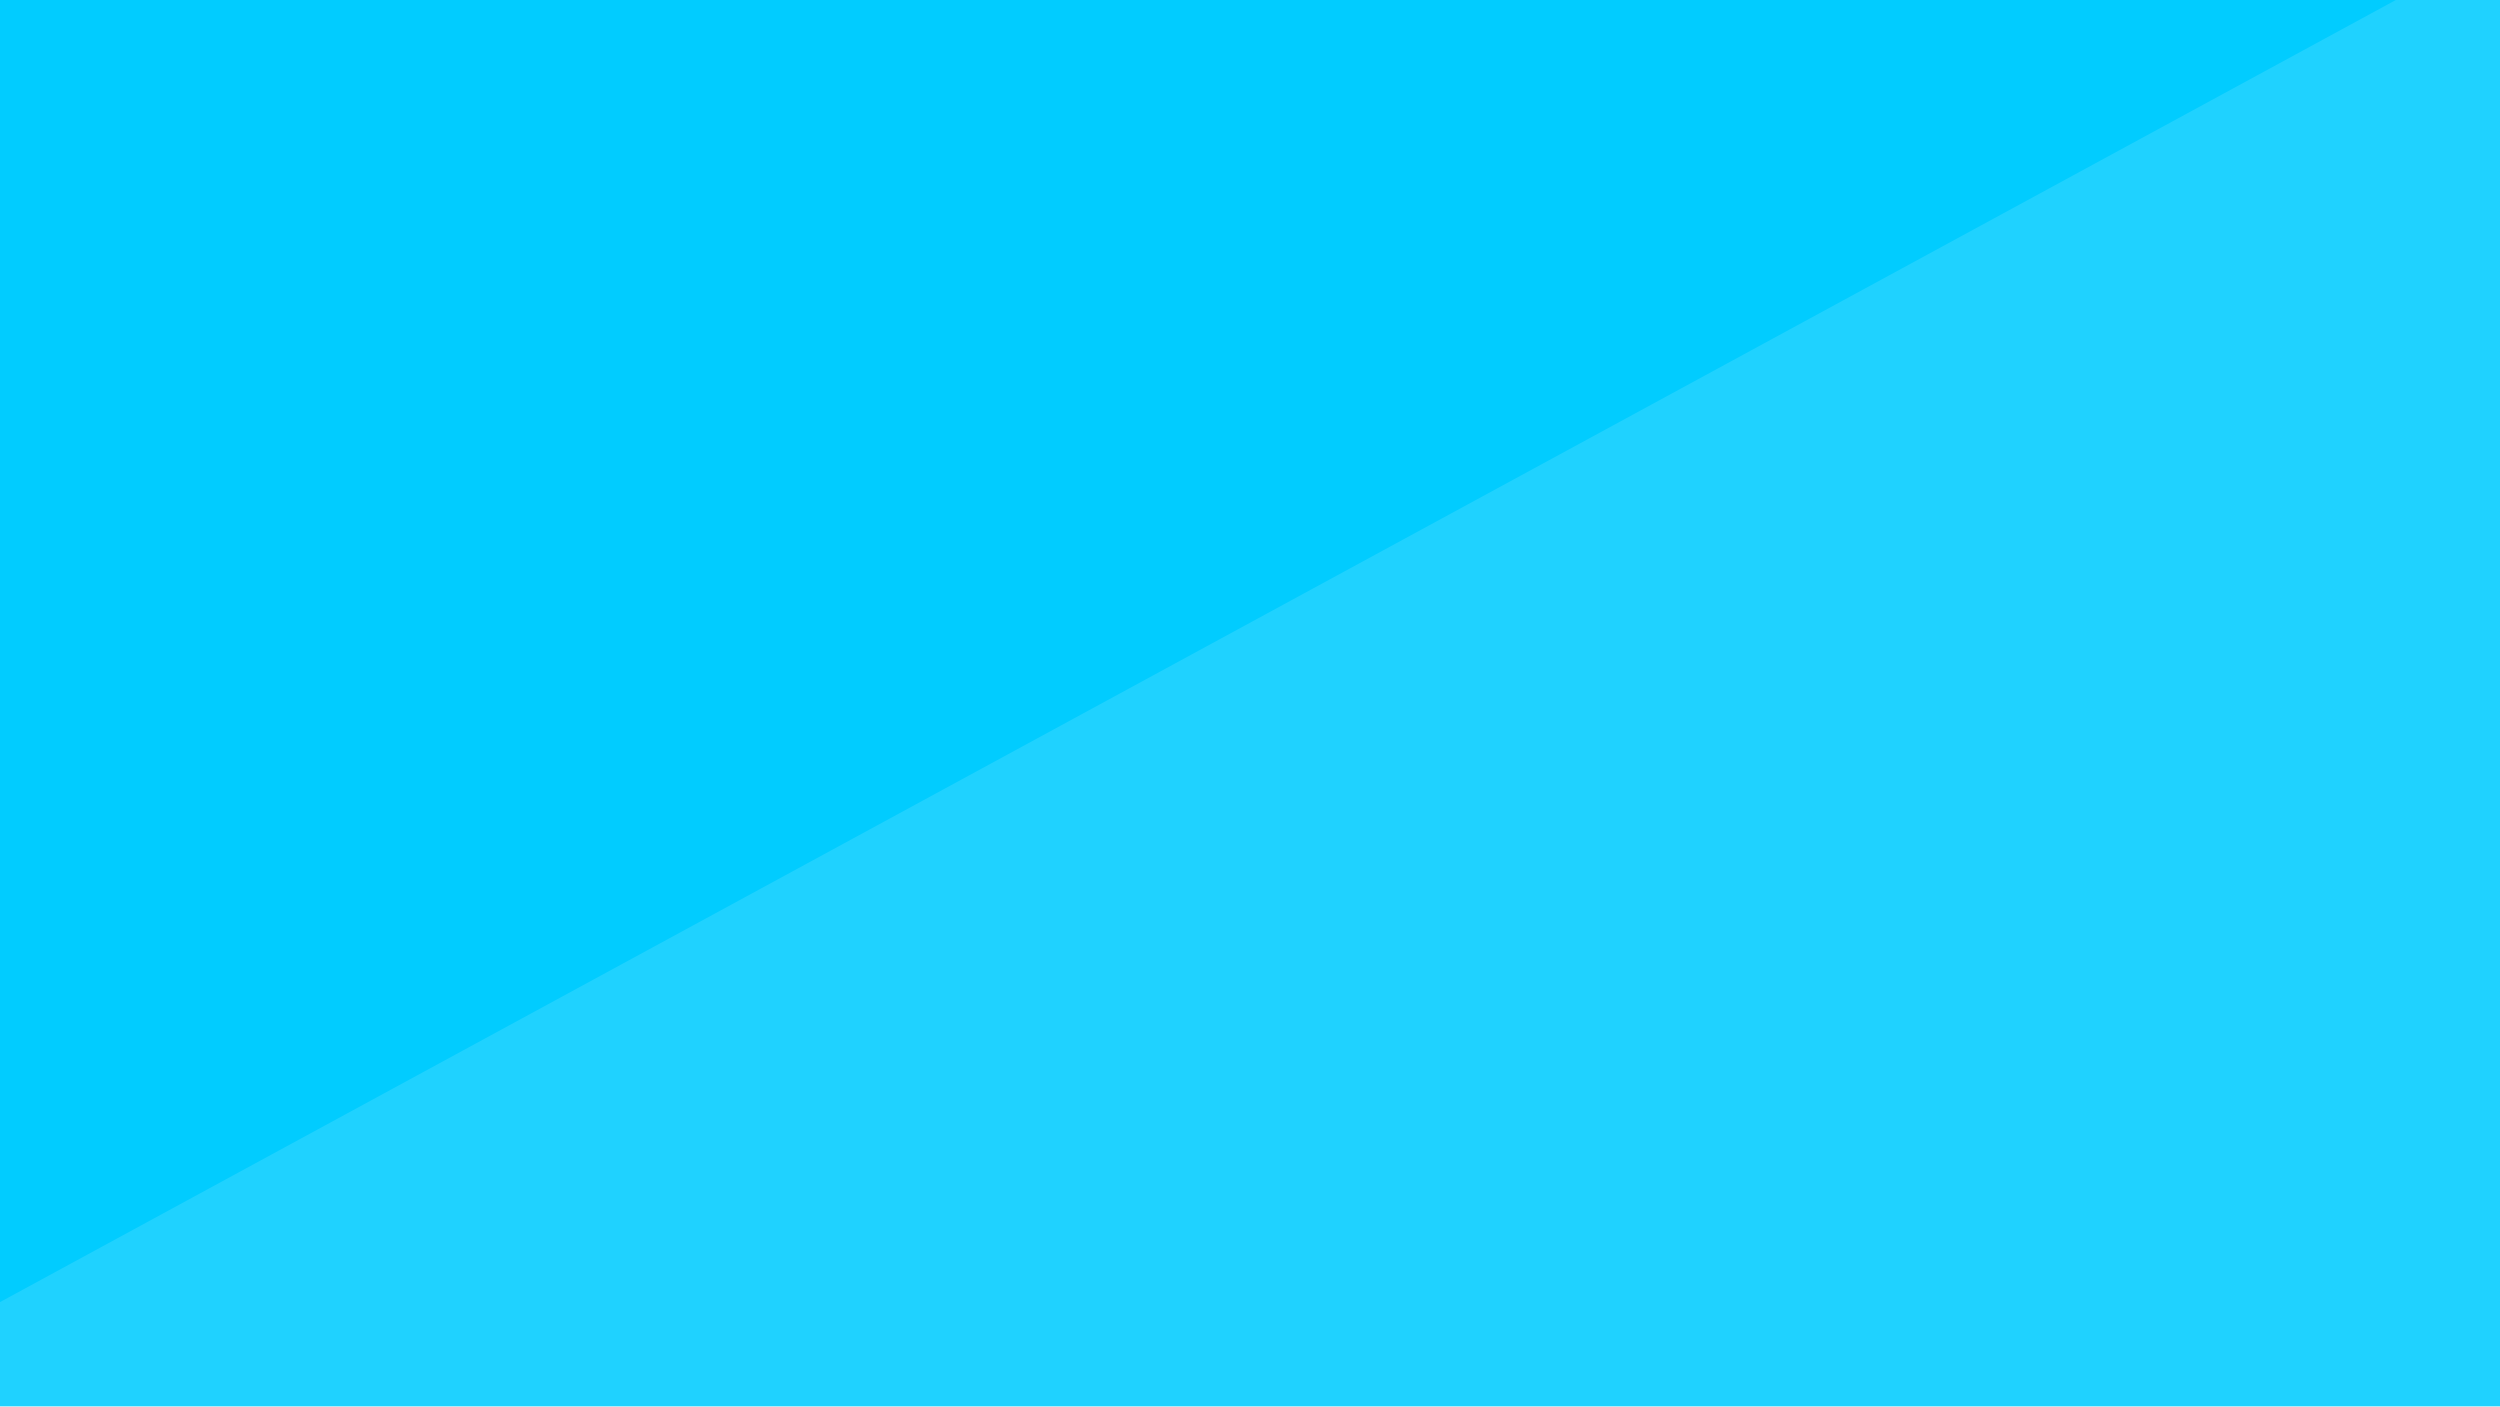
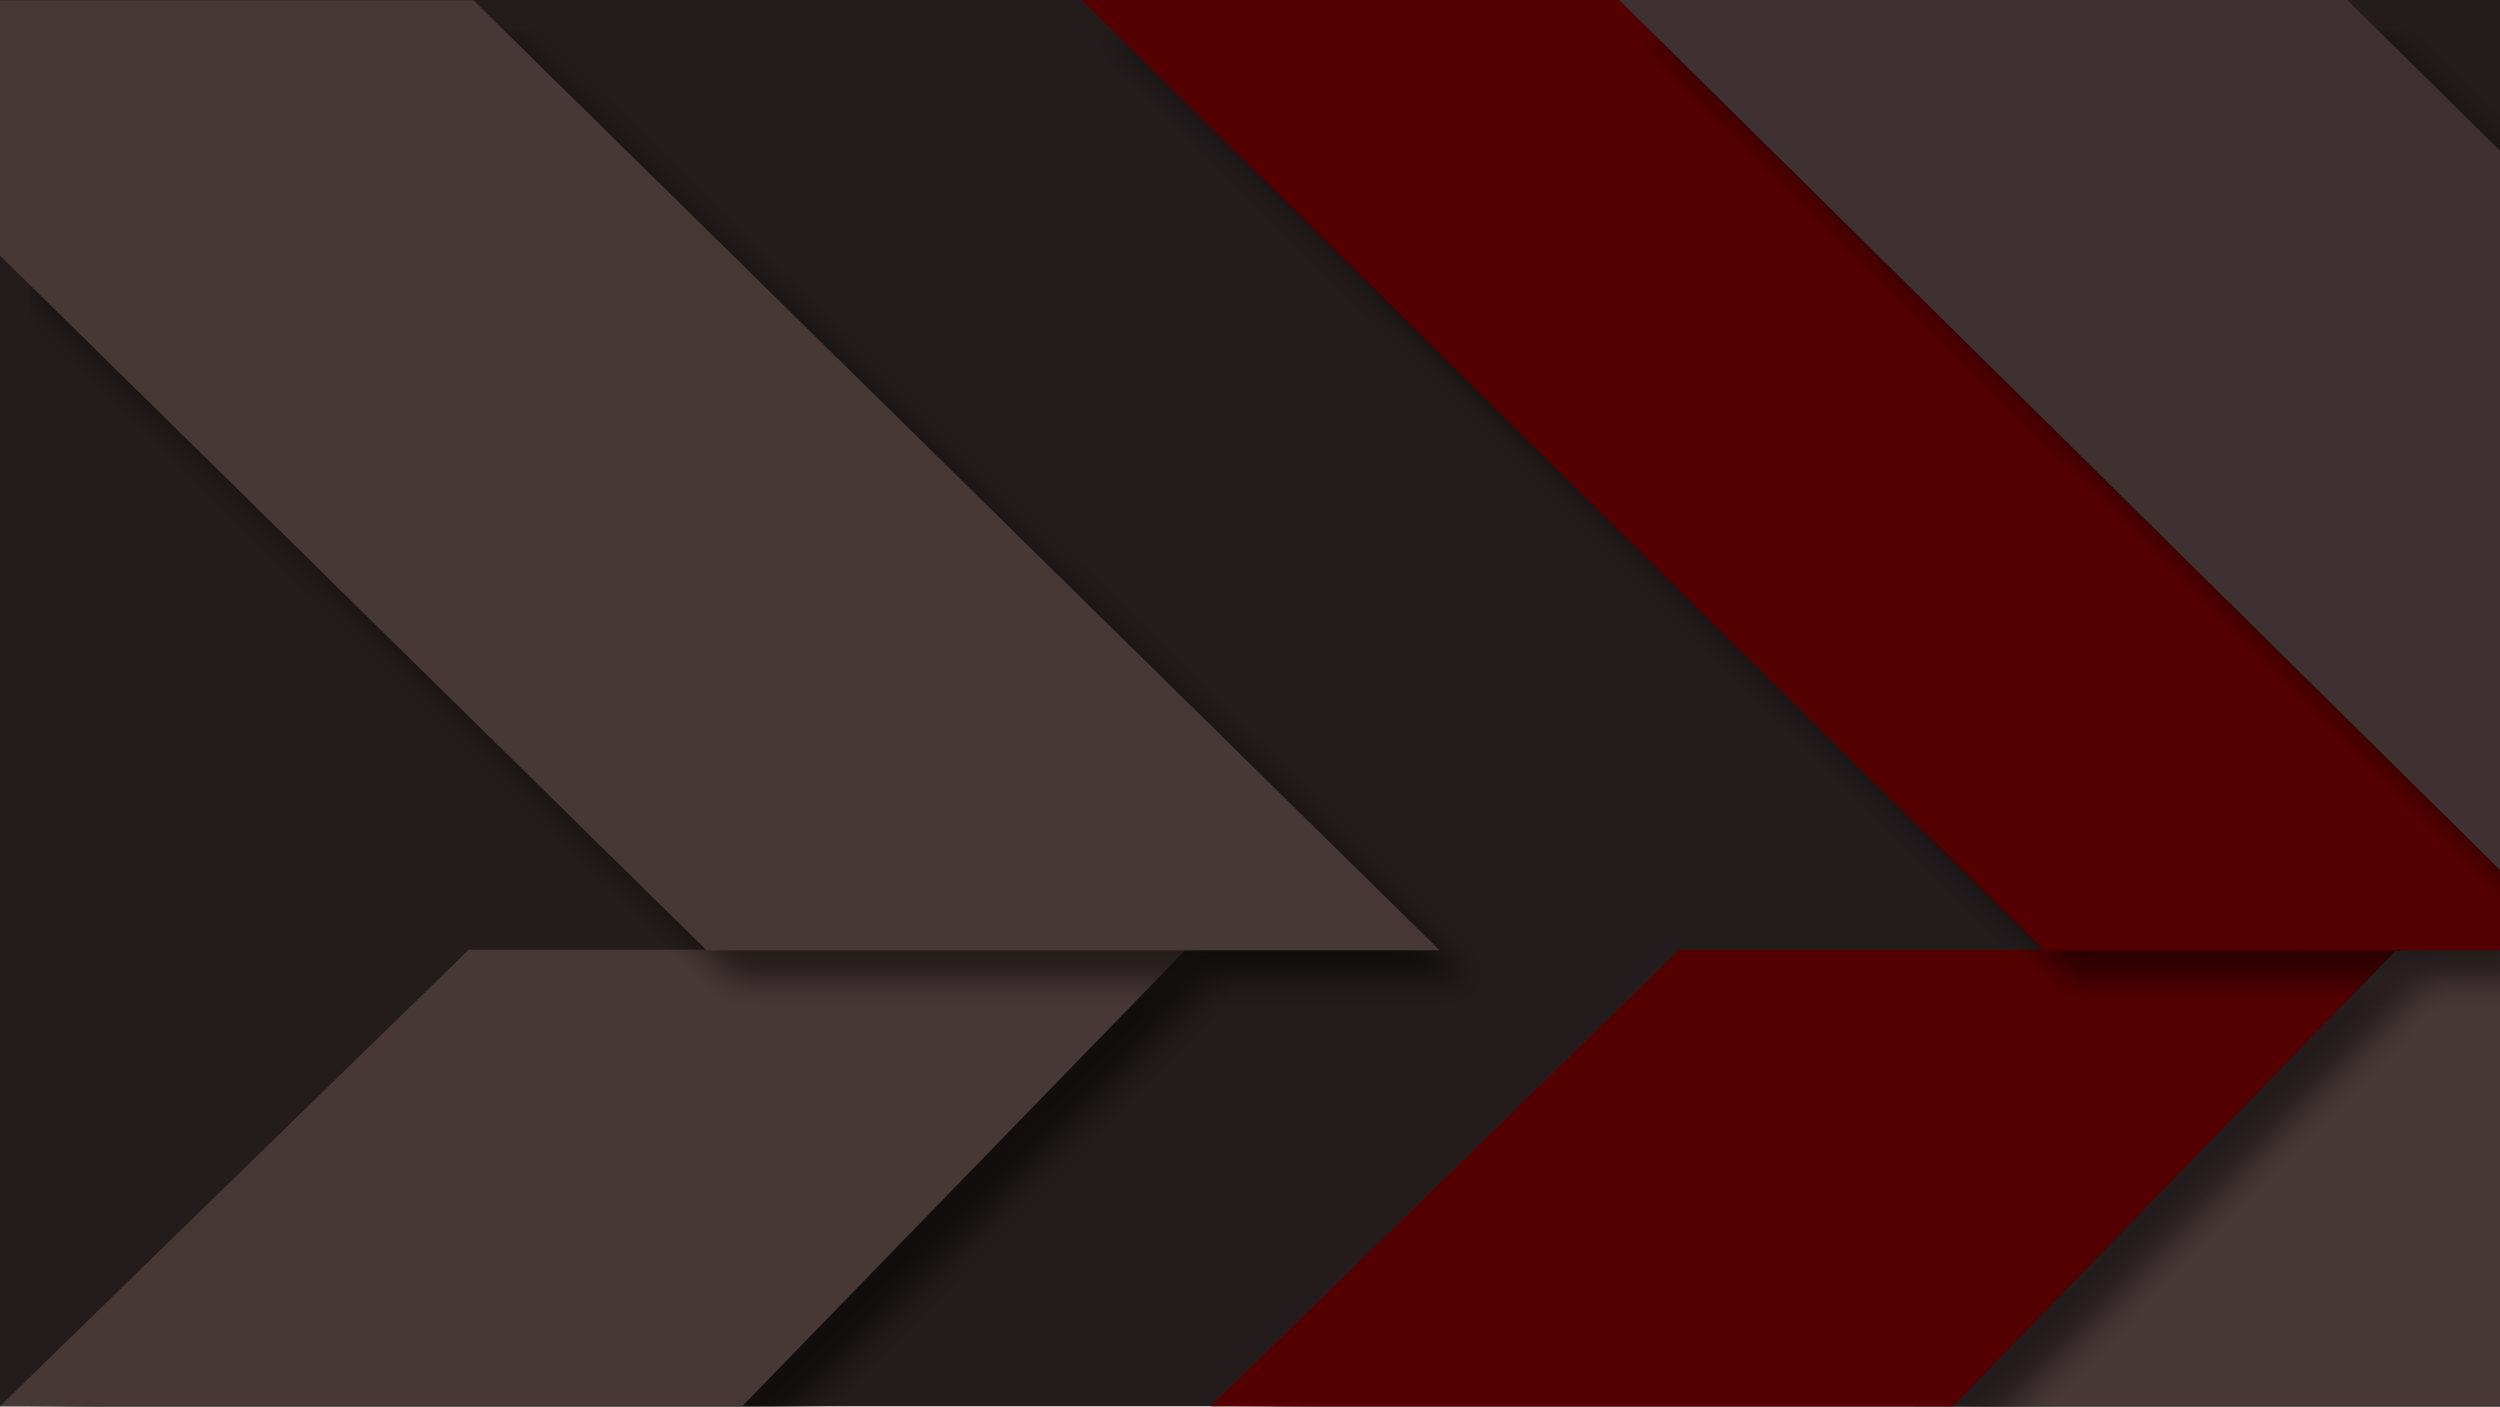
- <svg xmlns="http://www.w3.org/2000/svg" width="1920" height="1080" viewBox="0 0 508 285.75" version="1.1" id="svg8">
-   <defs id="defs2" />
-   <g id="layer1" transform="translate(0,-11.24998)" style="display:inline">
-     <path style="opacity:1;fill:#00ccff;fill-opacity:0.995;fill-rule:evenodd;stroke:none;stroke-width:0.714" d="m 0,11.25 h 254 254 v 142.875 142.875 H 254 0 v -142.875 z" id="rect815" />
+ <svg xmlns="http://www.w3.org/2000/svg" width="1920" height="1080" version="1.1" viewBox="0 0 508 285.75">
+   <defs>
+     <filter id="filter948-7-2" color-interpolation-filters="sRGB">
+       <feFlood flood-color="rgb(0,0,0)" flood-opacity=".498" result="flood" />
+       <feComposite in="flood" in2="SourceGraphic" operator="in" result="composite1" />
+       <feGaussianBlur in="composite1" result="blur" stdDeviation="3" />
+       <feOffset dx="6" dy="6" result="offset" />
+       <feComposite in="SourceGraphic" in2="offset" result="composite2" />
+     </filter>
+   </defs>
+   <path d="m0 0h508v285.75h-508z" fill="#241c1c" stroke-width=".795" />
+   <g fill="#483737">
+     <path d="m0 285.75 95.25-92.775h150.96l0.068-0.038-0.039 0.038h0.132l-5.598 0.171-89.958 92.604z" filter="url(#filter948-7-2)" />
+     <path d="m-52.823-3.4647e-5 0.039 0.038h-0.132l0.306 0.171 196.2 192.9h148.93l0.068 0.038-0.039-0.038h0.132l-0.306-0.171-196.2-192.9h-148.93z" filter="url(#filter948-7-2)" />
+     <path d="m389.2 285.75 95.25-92.775h150.96l0.068-0.038-0.039 0.038h0.132l-5.598 0.171-89.958 92.604z" filter="url(#filter948-7-2)" />
  </g>
-   <g style="display:none" transform="translate(0,-11.24998)" id="g822">
-     <path id="path820" d="m 0,11.25 h 254 254 v 142.875 142.875 H 254 0 v -142.875 z" style="opacity:1;fill:#cd87de;fill-opacity:0.995;fill-rule:evenodd;stroke:none;stroke-width:0.714" />
-   </g>
-   <g id="layer2" style="display:inline">
-     <path transform="translate(0,-11.24998)" style="display:inline;opacity:1;fill:#ffffff;fill-opacity:0.119;fill-rule:evenodd;stroke:none;stroke-width:0.714" d="M 0,275.833 486.833,11.25 H 508 V 297 H 0 Z" id="rect817" />
-   </g>
+   <path d="m246.06 285.75 95.25-92.775h150.96l0.068-0.038-0.039 0.038h0.132l-5.598 0.171-89.958 92.604z" fill="#500" filter="url(#filter948-7-2)" />
+   <path d="m219.83-0.038 0.039 0.038h-0.264l0.438 0.171 195.35 192.97 149.78-0.076 0.068 0.038-0.039-0.038h0.132l-1.771 0.076-195.79-193.15h-147.87z" fill="#500" filter="url(#filter948-7-2)" />
+   <path d="m329.01-0.038 0.039 0.038h-0.264l0.438 0.171 195.35 192.97 149.78-0.076 0.068 0.038-0.039-0.038h0.132l-1.771 0.076-195.79-193.15h-147.87z" fill="#3f3131" filter="url(#filter948-7-2)" />
</svg>
